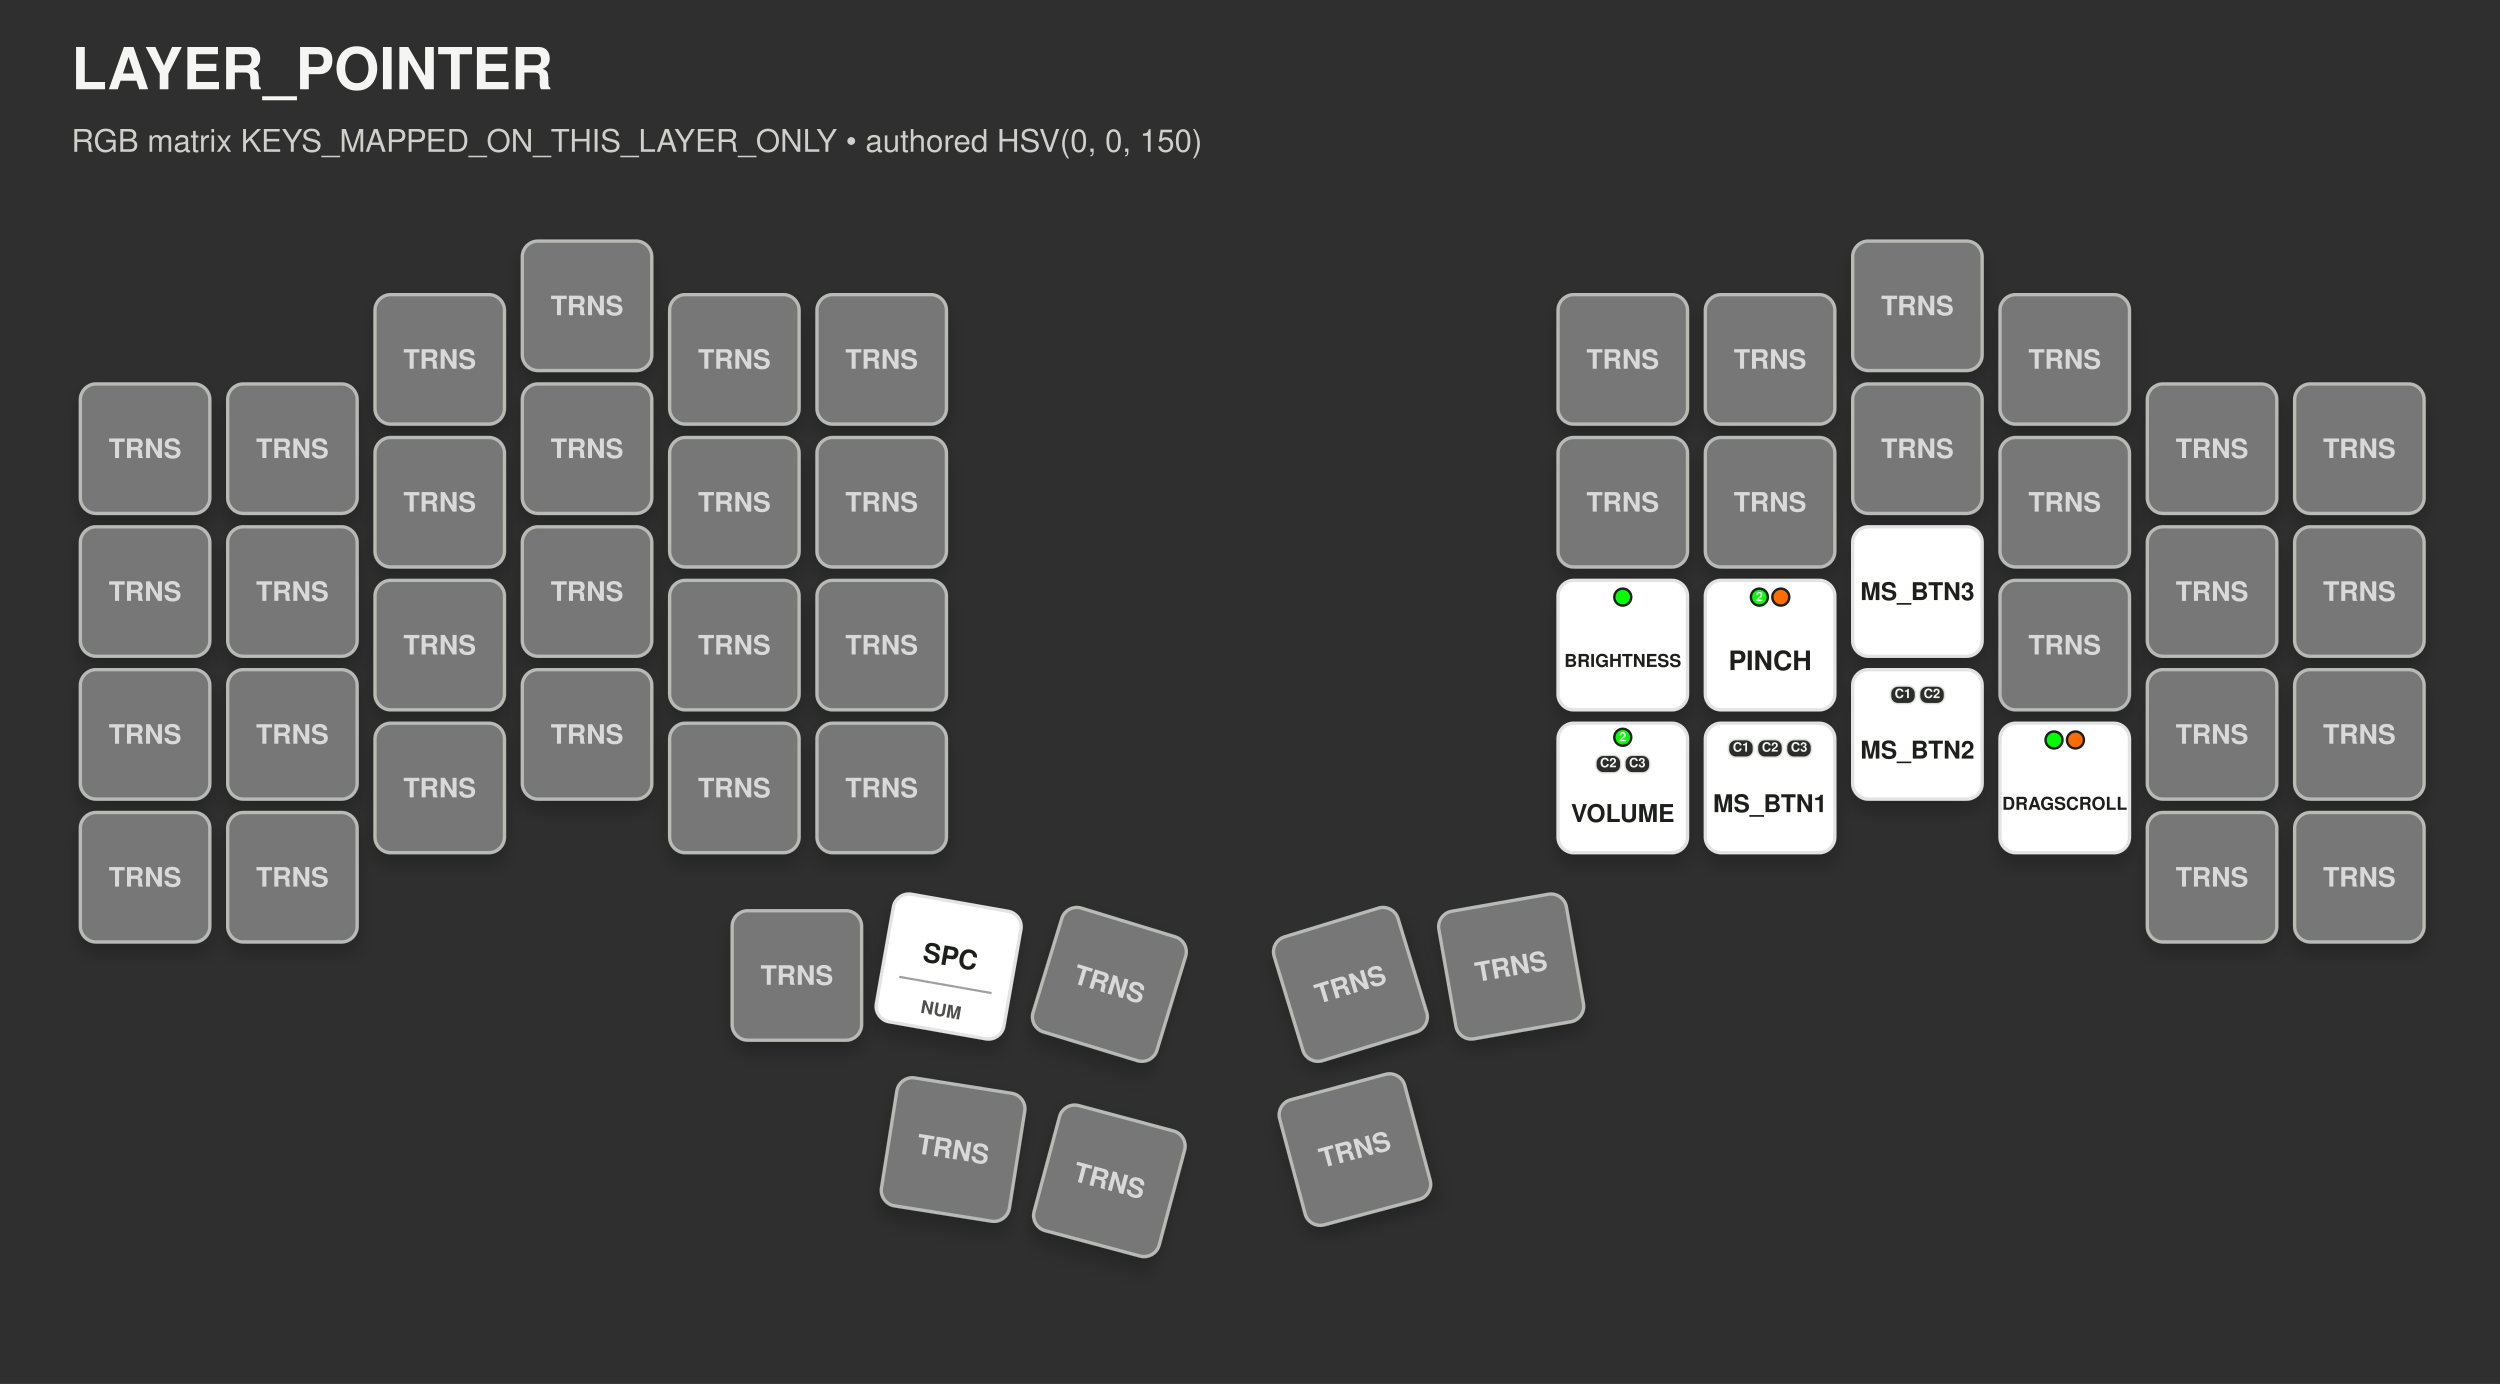
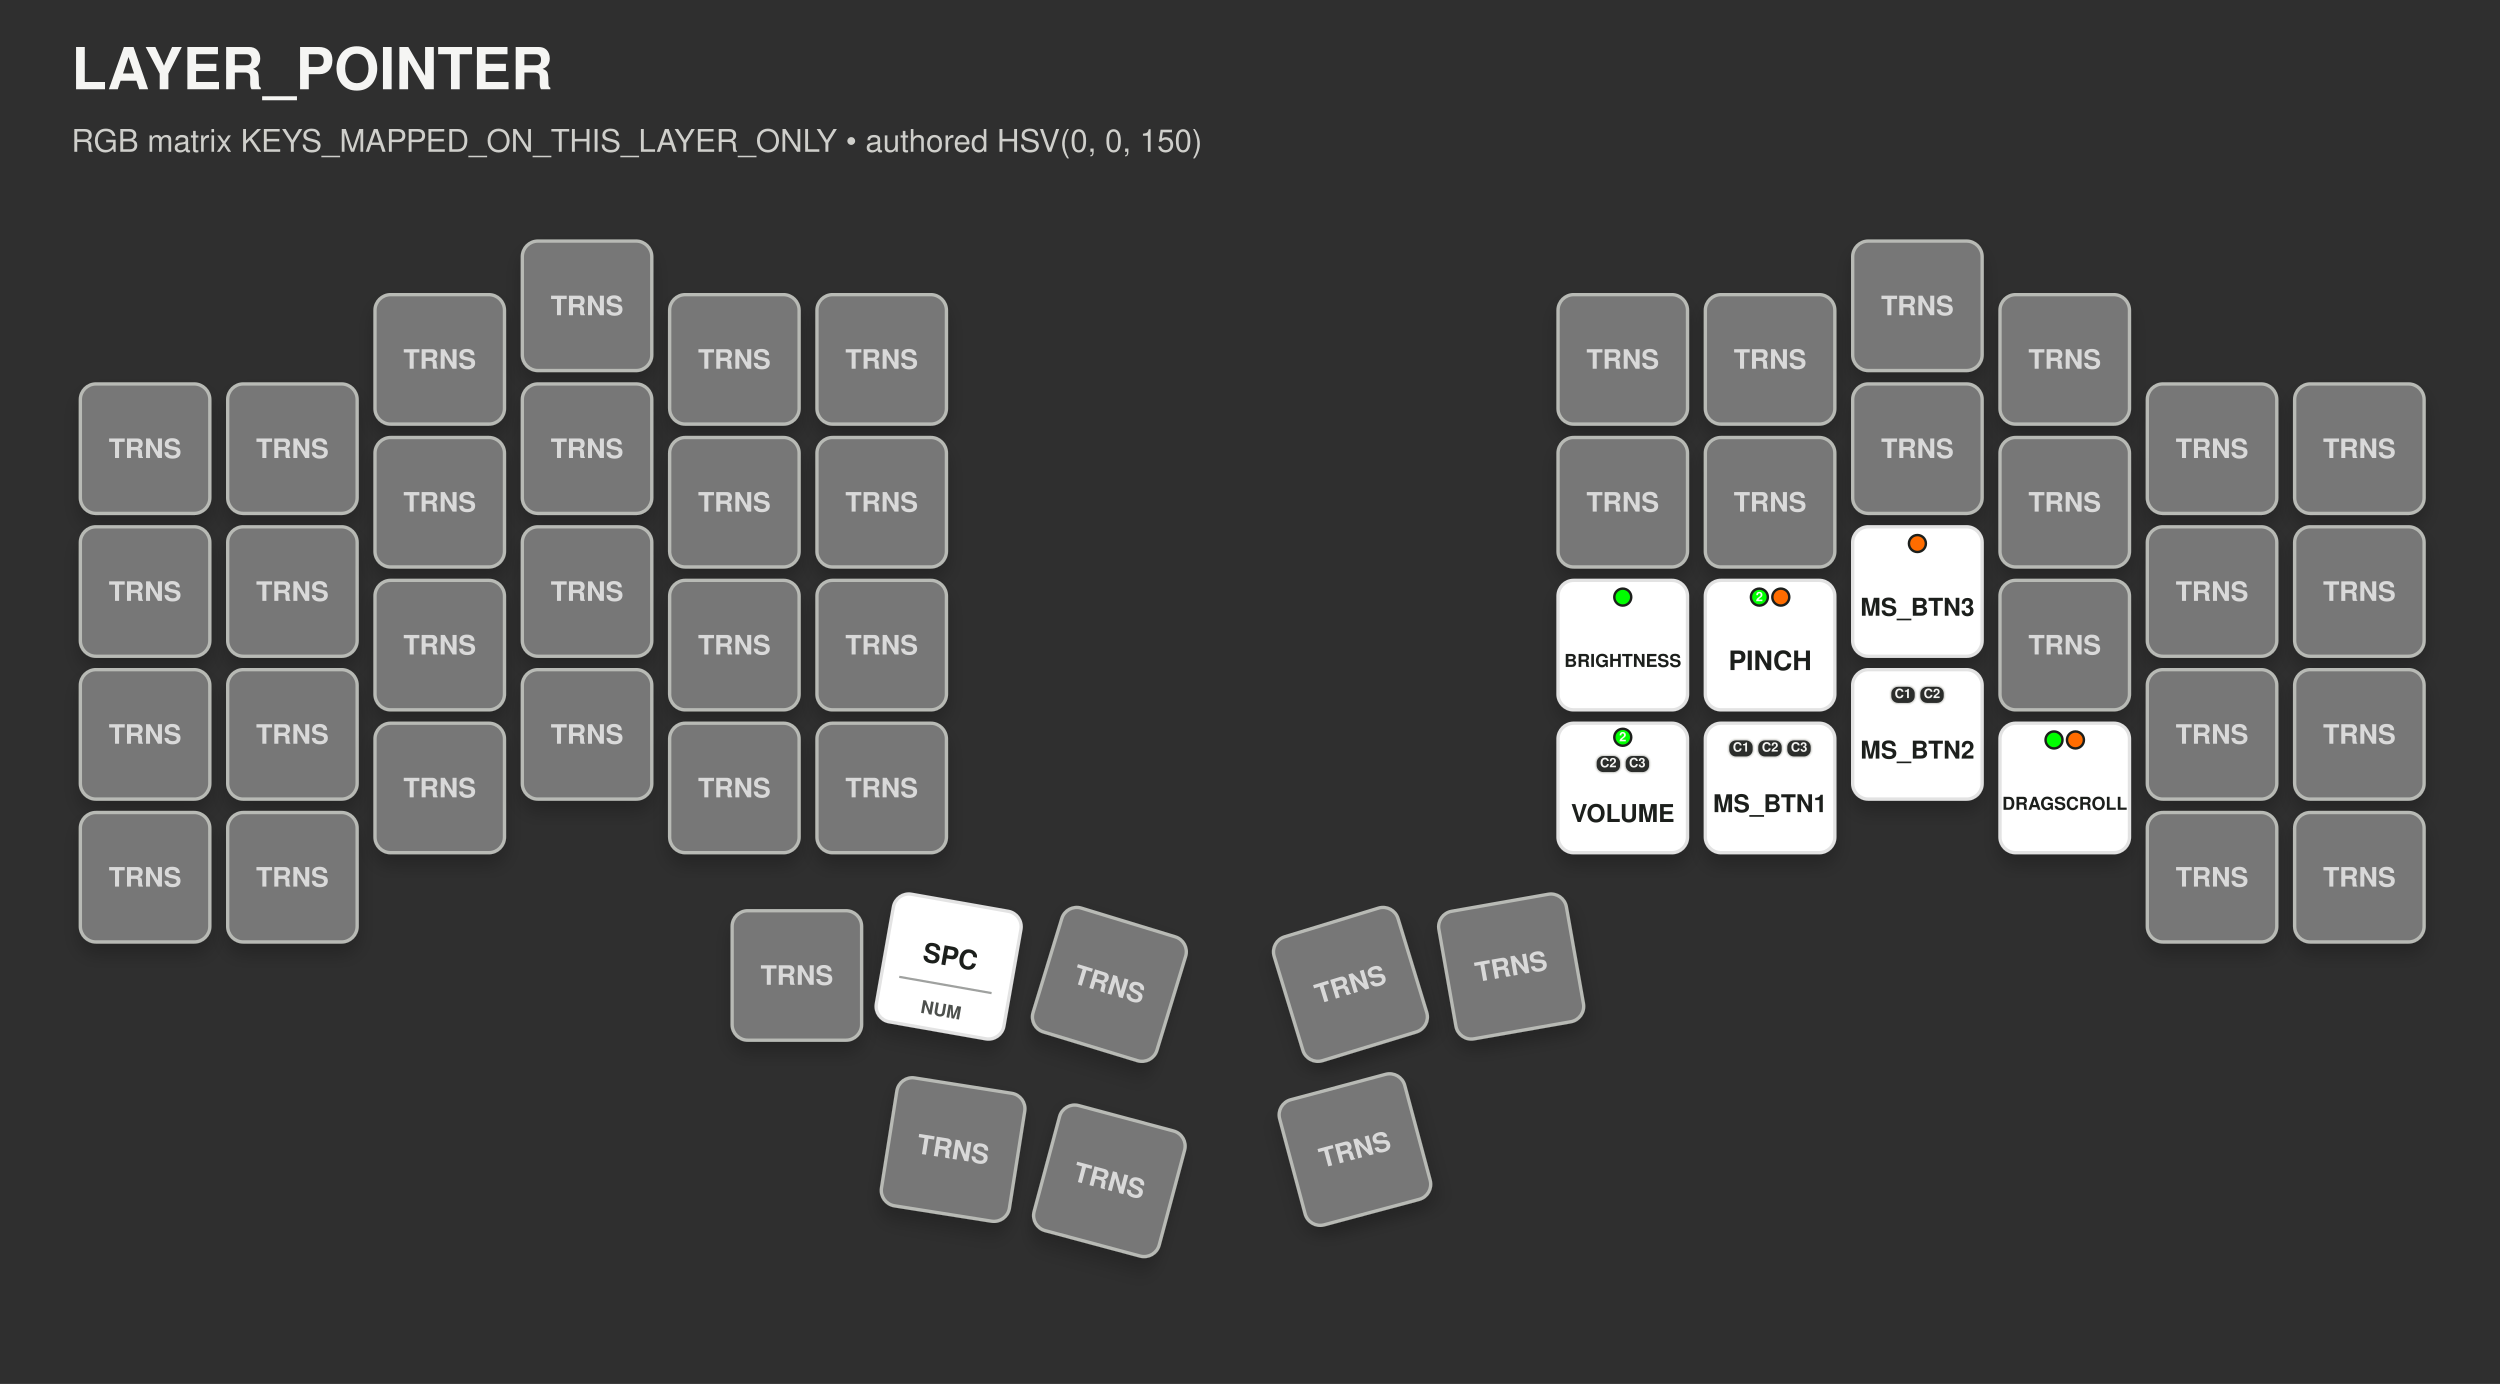
<svg xmlns="http://www.w3.org/2000/svg" width="1120" height="620" viewBox="0 0 1120 620" role="img" aria-labelledby="title desc">
  <defs>
    <filter id="shadow" x="-20%" y="-20%" width="140%" height="140%">
      <feDropShadow dx="0" dy="5" stdDeviation="4" flood-color="#000000" flood-opacity="0.22" />
    </filter>
  </defs>
  <rect width="1120" height="620" fill="#2f2f2f" />
  <text x="32" y="40" fill="#f5f5f3" font-size="26" font-family="Helvetica, Arial, sans-serif" font-weight="700">LAYER_POINTER</text>
  <text x="32" y="68" fill="#cfcfcb" font-size="14" font-family="Helvetica, Arial, sans-serif">RGB matrix KEYS_MAPPED_ON_THIS_LAYER_ONLY • authored HSV(0, 0, 150)</text>
  <g transform="rotate(0 65.0 201.0)">
    <rect x="36.0" y="172.0" width="58" height="58" rx="7" fill="#777777" stroke="#b8bab5" stroke-width="1.5" filter="url(#shadow)" />
    <text x="65.0" y="201.0" fill="#ffffff" fill-opacity="0.72" font-size="12.0" text-anchor="middle" dominant-baseline="middle" font-family="Helvetica, Arial, sans-serif" font-weight="600">TRNS</text>
  </g>
  <g transform="rotate(0 131.0 201.0)">
    <rect x="102.0" y="172.0" width="58" height="58" rx="7" fill="#777777" stroke="#b8bab5" stroke-width="1.5" filter="url(#shadow)" />
    <text x="131.0" y="201.0" fill="#ffffff" fill-opacity="0.72" font-size="12.0" text-anchor="middle" dominant-baseline="middle" font-family="Helvetica, Arial, sans-serif" font-weight="600">TRNS</text>
  </g>
  <g transform="rotate(0 197.0 161.0)">
    <rect x="168.0" y="132.0" width="58" height="58" rx="7" fill="#777777" stroke="#b8bab5" stroke-width="1.5" filter="url(#shadow)" />
    <text x="197.0" y="161.0" fill="#ffffff" fill-opacity="0.72" font-size="12.0" text-anchor="middle" dominant-baseline="middle" font-family="Helvetica, Arial, sans-serif" font-weight="600">TRNS</text>
  </g>
  <g transform="rotate(0 263.0 137.0)">
    <rect x="234.0" y="108.0" width="58" height="58" rx="7" fill="#777777" stroke="#b8bab5" stroke-width="1.5" filter="url(#shadow)" />
    <text x="263.0" y="137.0" fill="#ffffff" fill-opacity="0.72" font-size="12.0" text-anchor="middle" dominant-baseline="middle" font-family="Helvetica, Arial, sans-serif" font-weight="600">TRNS</text>
  </g>
  <g transform="rotate(0 329.0 161.0)">
    <rect x="300.0" y="132.0" width="58" height="58" rx="7" fill="#777777" stroke="#b8bab5" stroke-width="1.5" filter="url(#shadow)" />
    <text x="329.0" y="161.0" fill="#ffffff" fill-opacity="0.72" font-size="12.0" text-anchor="middle" dominant-baseline="middle" font-family="Helvetica, Arial, sans-serif" font-weight="600">TRNS</text>
  </g>
  <g transform="rotate(0 395.0 161.0)">
    <rect x="366.0" y="132.0" width="58" height="58" rx="7" fill="#777777" stroke="#b8bab5" stroke-width="1.5" filter="url(#shadow)" />
    <text x="395.0" y="161.0" fill="#ffffff" fill-opacity="0.72" font-size="12.0" text-anchor="middle" dominant-baseline="middle" font-family="Helvetica, Arial, sans-serif" font-weight="600">TRNS</text>
  </g>
  <g transform="rotate(0 727.0 161.0)">
    <rect x="698.0" y="132.0" width="58" height="58" rx="7" fill="#777777" stroke="#b8bab5" stroke-width="1.5" filter="url(#shadow)" />
    <text x="727.0" y="161.0" fill="#ffffff" fill-opacity="0.72" font-size="12.0" text-anchor="middle" dominant-baseline="middle" font-family="Helvetica, Arial, sans-serif" font-weight="600">TRNS</text>
  </g>
  <g transform="rotate(0 793.0 161.0)">
    <rect x="764.0" y="132.0" width="58" height="58" rx="7" fill="#777777" stroke="#b8bab5" stroke-width="1.5" filter="url(#shadow)" />
    <text x="793.0" y="161.0" fill="#ffffff" fill-opacity="0.72" font-size="12.0" text-anchor="middle" dominant-baseline="middle" font-family="Helvetica, Arial, sans-serif" font-weight="600">TRNS</text>
  </g>
  <g transform="rotate(0 859.0 137.0)">
    <rect x="830.0" y="108.0" width="58" height="58" rx="7" fill="#777777" stroke="#b8bab5" stroke-width="1.5" filter="url(#shadow)" />
    <text x="859.0" y="137.0" fill="#ffffff" fill-opacity="0.72" font-size="12.0" text-anchor="middle" dominant-baseline="middle" font-family="Helvetica, Arial, sans-serif" font-weight="600">TRNS</text>
  </g>
  <g transform="rotate(0 925.0 161.0)">
    <rect x="896.0" y="132.0" width="58" height="58" rx="7" fill="#777777" stroke="#b8bab5" stroke-width="1.5" filter="url(#shadow)" />
    <text x="925.0" y="161.0" fill="#ffffff" fill-opacity="0.72" font-size="12.0" text-anchor="middle" dominant-baseline="middle" font-family="Helvetica, Arial, sans-serif" font-weight="600">TRNS</text>
  </g>
  <g transform="rotate(0 991.0 201.0)">
    <rect x="962.0" y="172.0" width="58" height="58" rx="7" fill="#777777" stroke="#b8bab5" stroke-width="1.5" filter="url(#shadow)" />
    <text x="991.0" y="201.0" fill="#ffffff" fill-opacity="0.72" font-size="12.0" text-anchor="middle" dominant-baseline="middle" font-family="Helvetica, Arial, sans-serif" font-weight="600">TRNS</text>
  </g>
  <g transform="rotate(0 1057.0 201.0)">
    <rect x="1028.0" y="172.0" width="58" height="58" rx="7" fill="#777777" stroke="#b8bab5" stroke-width="1.5" filter="url(#shadow)" />
    <text x="1057.0" y="201.0" fill="#ffffff" fill-opacity="0.72" font-size="12.0" text-anchor="middle" dominant-baseline="middle" font-family="Helvetica, Arial, sans-serif" font-weight="600">TRNS</text>
  </g>
  <g transform="rotate(0 65.0 265.0)">
    <rect x="36.0" y="236.0" width="58" height="58" rx="7" fill="#777777" stroke="#b8bab5" stroke-width="1.5" filter="url(#shadow)" />
    <text x="65.0" y="265.0" fill="#ffffff" fill-opacity="0.72" font-size="12.0" text-anchor="middle" dominant-baseline="middle" font-family="Helvetica, Arial, sans-serif" font-weight="600">TRNS</text>
  </g>
  <g transform="rotate(0 131.0 265.0)">
    <rect x="102.0" y="236.0" width="58" height="58" rx="7" fill="#777777" stroke="#b8bab5" stroke-width="1.5" filter="url(#shadow)" />
    <text x="131.0" y="265.0" fill="#ffffff" fill-opacity="0.72" font-size="12.0" text-anchor="middle" dominant-baseline="middle" font-family="Helvetica, Arial, sans-serif" font-weight="600">TRNS</text>
  </g>
  <g transform="rotate(0 197.0 225.0)">
    <rect x="168.0" y="196.0" width="58" height="58" rx="7" fill="#777777" stroke="#b8bab5" stroke-width="1.5" filter="url(#shadow)" />
    <text x="197.0" y="225.0" fill="#ffffff" fill-opacity="0.72" font-size="12.0" text-anchor="middle" dominant-baseline="middle" font-family="Helvetica, Arial, sans-serif" font-weight="600">TRNS</text>
  </g>
  <g transform="rotate(0 263.0 201.0)">
    <rect x="234.0" y="172.0" width="58" height="58" rx="7" fill="#777777" stroke="#b8bab5" stroke-width="1.5" filter="url(#shadow)" />
    <text x="263.0" y="201.0" fill="#ffffff" fill-opacity="0.72" font-size="12.0" text-anchor="middle" dominant-baseline="middle" font-family="Helvetica, Arial, sans-serif" font-weight="600">TRNS</text>
  </g>
  <g transform="rotate(0 329.0 225.0)">
    <rect x="300.0" y="196.0" width="58" height="58" rx="7" fill="#777777" stroke="#b8bab5" stroke-width="1.5" filter="url(#shadow)" />
    <text x="329.0" y="225.0" fill="#ffffff" fill-opacity="0.72" font-size="12.0" text-anchor="middle" dominant-baseline="middle" font-family="Helvetica, Arial, sans-serif" font-weight="600">TRNS</text>
  </g>
  <g transform="rotate(0 395.0 225.0)">
    <rect x="366.0" y="196.0" width="58" height="58" rx="7" fill="#777777" stroke="#b8bab5" stroke-width="1.5" filter="url(#shadow)" />
    <text x="395.0" y="225.0" fill="#ffffff" fill-opacity="0.72" font-size="12.0" text-anchor="middle" dominant-baseline="middle" font-family="Helvetica, Arial, sans-serif" font-weight="600">TRNS</text>
  </g>
  <g transform="rotate(0 727.0 225.0)">
    <rect x="698.0" y="196.0" width="58" height="58" rx="7" fill="#777777" stroke="#b8bab5" stroke-width="1.5" filter="url(#shadow)" />
    <text x="727.0" y="225.0" fill="#ffffff" fill-opacity="0.72" font-size="12.0" text-anchor="middle" dominant-baseline="middle" font-family="Helvetica, Arial, sans-serif" font-weight="600">TRNS</text>
  </g>
  <g transform="rotate(0 793.0 225.0)">
    <rect x="764.0" y="196.0" width="58" height="58" rx="7" fill="#777777" stroke="#b8bab5" stroke-width="1.5" filter="url(#shadow)" />
    <text x="793.0" y="225.0" fill="#ffffff" fill-opacity="0.72" font-size="12.0" text-anchor="middle" dominant-baseline="middle" font-family="Helvetica, Arial, sans-serif" font-weight="600">TRNS</text>
  </g>
  <g transform="rotate(0 859.0 201.0)">
    <rect x="830.0" y="172.0" width="58" height="58" rx="7" fill="#777777" stroke="#b8bab5" stroke-width="1.5" filter="url(#shadow)" />
    <text x="859.0" y="201.0" fill="#ffffff" fill-opacity="0.72" font-size="12.0" text-anchor="middle" dominant-baseline="middle" font-family="Helvetica, Arial, sans-serif" font-weight="600">TRNS</text>
  </g>
  <g transform="rotate(0 925.0 225.0)">
    <rect x="896.0" y="196.0" width="58" height="58" rx="7" fill="#777777" stroke="#b8bab5" stroke-width="1.5" filter="url(#shadow)" />
    <text x="925.0" y="225.0" fill="#ffffff" fill-opacity="0.72" font-size="12.0" text-anchor="middle" dominant-baseline="middle" font-family="Helvetica, Arial, sans-serif" font-weight="600">TRNS</text>
  </g>
  <g transform="rotate(0 991.0 265.0)">
    <rect x="962.0" y="236.0" width="58" height="58" rx="7" fill="#777777" stroke="#b8bab5" stroke-width="1.5" filter="url(#shadow)" />
    <text x="991.0" y="265.0" fill="#ffffff" fill-opacity="0.72" font-size="12.0" text-anchor="middle" dominant-baseline="middle" font-family="Helvetica, Arial, sans-serif" font-weight="600">TRNS</text>
  </g>
  <g transform="rotate(0 1057.0 265.0)">
    <rect x="1028.0" y="236.0" width="58" height="58" rx="7" fill="#777777" stroke="#b8bab5" stroke-width="1.5" filter="url(#shadow)" />
    <text x="1057.0" y="265.0" fill="#ffffff" fill-opacity="0.72" font-size="12.0" text-anchor="middle" dominant-baseline="middle" font-family="Helvetica, Arial, sans-serif" font-weight="600">TRNS</text>
  </g>
  <g transform="rotate(0 65.0 329.0)">
    <rect x="36.0" y="300.0" width="58" height="58" rx="7" fill="#777777" stroke="#b8bab5" stroke-width="1.5" filter="url(#shadow)" />
    <text x="65.0" y="329.0" fill="#ffffff" fill-opacity="0.72" font-size="12.0" text-anchor="middle" dominant-baseline="middle" font-family="Helvetica, Arial, sans-serif" font-weight="600">TRNS</text>
  </g>
  <g transform="rotate(0 131.0 329.0)">
    <rect x="102.0" y="300.0" width="58" height="58" rx="7" fill="#777777" stroke="#b8bab5" stroke-width="1.5" filter="url(#shadow)" />
    <text x="131.0" y="329.0" fill="#ffffff" fill-opacity="0.72" font-size="12.0" text-anchor="middle" dominant-baseline="middle" font-family="Helvetica, Arial, sans-serif" font-weight="600">TRNS</text>
  </g>
  <g transform="rotate(0 197.0 289.0)">
    <rect x="168.0" y="260.0" width="58" height="58" rx="7" fill="#777777" stroke="#b8bab5" stroke-width="1.5" filter="url(#shadow)" />
    <text x="197.0" y="289.0" fill="#ffffff" fill-opacity="0.72" font-size="12.0" text-anchor="middle" dominant-baseline="middle" font-family="Helvetica, Arial, sans-serif" font-weight="600">TRNS</text>
  </g>
  <g transform="rotate(0 263.0 265.0)">
    <rect x="234.0" y="236.0" width="58" height="58" rx="7" fill="#777777" stroke="#b8bab5" stroke-width="1.5" filter="url(#shadow)" />
    <text x="263.0" y="265.0" fill="#ffffff" fill-opacity="0.72" font-size="12.0" text-anchor="middle" dominant-baseline="middle" font-family="Helvetica, Arial, sans-serif" font-weight="600">TRNS</text>
  </g>
  <g transform="rotate(0 329.0 289.0)">
    <rect x="300.0" y="260.0" width="58" height="58" rx="7" fill="#777777" stroke="#b8bab5" stroke-width="1.5" filter="url(#shadow)" />
    <text x="329.0" y="289.0" fill="#ffffff" fill-opacity="0.72" font-size="12.0" text-anchor="middle" dominant-baseline="middle" font-family="Helvetica, Arial, sans-serif" font-weight="600">TRNS</text>
  </g>
  <g transform="rotate(0 395.0 289.0)">
    <rect x="366.0" y="260.0" width="58" height="58" rx="7" fill="#777777" stroke="#b8bab5" stroke-width="1.5" filter="url(#shadow)" />
    <text x="395.0" y="289.0" fill="#ffffff" fill-opacity="0.72" font-size="12.0" text-anchor="middle" dominant-baseline="middle" font-family="Helvetica, Arial, sans-serif" font-weight="600">TRNS</text>
  </g>
  <g transform="rotate(0 727.0 289.0)">
    <rect x="698.0" y="260.0" width="58" height="58" rx="7" fill="#ffffff" stroke="#e3e3e3" stroke-width="1.5" filter="url(#shadow)" />
    <text x="727.0" y="296.0" fill="#1c1f1c" fill-opacity="1.00" font-size="8.0" text-anchor="middle" dominant-baseline="middle" font-family="Helvetica, Arial, sans-serif" font-weight="600">BRIGHTNESS</text>
    <circle cx="727.0" cy="267.5" r="3.8" fill="#00ff00" stroke="#1c1f1c" stroke-width="1.1" />
  </g>
  <g transform="rotate(0 793.0 289.0)">
    <rect x="764.0" y="260.0" width="58" height="58" rx="7" fill="#ffffff" stroke="#e3e3e3" stroke-width="1.5" filter="url(#shadow)" />
    <text x="793.0" y="296.0" fill="#1c1f1c" fill-opacity="1.00" font-size="12.0" text-anchor="middle" dominant-baseline="middle" font-family="Helvetica, Arial, sans-serif" font-weight="600">PINCH</text>
    <circle cx="788.2" cy="267.5" r="3.8" fill="#00ff00" stroke="#1c1f1c" stroke-width="1.1" />
    <text x="788.2" y="268.0" fill="#f7f7f4" font-size="5.8" text-anchor="middle" dominant-baseline="central" font-family="Helvetica, Arial, sans-serif" font-weight="700">2</text>
    <circle cx="797.8" cy="267.5" r="3.8" fill="#ff6c00" stroke="#1c1f1c" stroke-width="1.1" />
  </g>
  <g transform="rotate(0 859.0 265.0)">
    <rect x="830.0" y="236.0" width="58" height="58" rx="7" fill="#ffffff" stroke="#e3e3e3" stroke-width="1.5" filter="url(#shadow)" />
-     <text x="859.0" y="265.0" fill="#1c1f1c" fill-opacity="1.00" font-size="11.0" text-anchor="middle" dominant-baseline="middle" font-family="Helvetica, Arial, sans-serif" font-weight="600" textLength="48.0" lengthAdjust="spacingAndGlyphs">MS_BTN3</text>
+     <text x="859.0" y="272.0" fill="#1c1f1c" fill-opacity="1.00" font-size="11.0" text-anchor="middle" dominant-baseline="middle" font-family="Helvetica, Arial, sans-serif" font-weight="600" textLength="48.0" lengthAdjust="spacingAndGlyphs">MS_BTN3</text>
+     <circle cx="859.0" cy="243.5" r="3.8" fill="#ff6c00" stroke="#1c1f1c" stroke-width="1.1" />
  </g>
  <g transform="rotate(0 925.0 289.0)">
    <rect x="896.0" y="260.0" width="58" height="58" rx="7" fill="#777777" stroke="#b8bab5" stroke-width="1.5" filter="url(#shadow)" />
    <text x="925.0" y="289.0" fill="#ffffff" fill-opacity="0.72" font-size="12.0" text-anchor="middle" dominant-baseline="middle" font-family="Helvetica, Arial, sans-serif" font-weight="600">TRNS</text>
  </g>
  <g transform="rotate(0 991.0 329.0)">
    <rect x="962.0" y="300.0" width="58" height="58" rx="7" fill="#777777" stroke="#b8bab5" stroke-width="1.5" filter="url(#shadow)" />
    <text x="991.0" y="329.0" fill="#ffffff" fill-opacity="0.72" font-size="12.0" text-anchor="middle" dominant-baseline="middle" font-family="Helvetica, Arial, sans-serif" font-weight="600">TRNS</text>
  </g>
  <g transform="rotate(0 1057.0 329.0)">
    <rect x="1028.0" y="300.0" width="58" height="58" rx="7" fill="#777777" stroke="#b8bab5" stroke-width="1.5" filter="url(#shadow)" />
    <text x="1057.0" y="329.0" fill="#ffffff" fill-opacity="0.72" font-size="12.0" text-anchor="middle" dominant-baseline="middle" font-family="Helvetica, Arial, sans-serif" font-weight="600">TRNS</text>
  </g>
  <g transform="rotate(0 65.0 393.0)">
    <rect x="36.0" y="364.0" width="58" height="58" rx="7" fill="#777777" stroke="#b8bab5" stroke-width="1.5" filter="url(#shadow)" />
    <text x="65.0" y="393.0" fill="#ffffff" fill-opacity="0.72" font-size="12.0" text-anchor="middle" dominant-baseline="middle" font-family="Helvetica, Arial, sans-serif" font-weight="600">TRNS</text>
  </g>
  <g transform="rotate(0 131.0 393.0)">
    <rect x="102.0" y="364.0" width="58" height="58" rx="7" fill="#777777" stroke="#b8bab5" stroke-width="1.5" filter="url(#shadow)" />
    <text x="131.0" y="393.0" fill="#ffffff" fill-opacity="0.72" font-size="12.0" text-anchor="middle" dominant-baseline="middle" font-family="Helvetica, Arial, sans-serif" font-weight="600">TRNS</text>
  </g>
  <g transform="rotate(0 197.0 353.0)">
    <rect x="168.0" y="324.0" width="58" height="58" rx="7" fill="#777777" stroke="#b8bab5" stroke-width="1.5" filter="url(#shadow)" />
    <text x="197.0" y="353.0" fill="#ffffff" fill-opacity="0.72" font-size="12.0" text-anchor="middle" dominant-baseline="middle" font-family="Helvetica, Arial, sans-serif" font-weight="600">TRNS</text>
  </g>
  <g transform="rotate(0 263.0 329.0)">
    <rect x="234.0" y="300.0" width="58" height="58" rx="7" fill="#777777" stroke="#b8bab5" stroke-width="1.5" filter="url(#shadow)" />
    <text x="263.0" y="329.0" fill="#ffffff" fill-opacity="0.72" font-size="12.0" text-anchor="middle" dominant-baseline="middle" font-family="Helvetica, Arial, sans-serif" font-weight="600">TRNS</text>
  </g>
  <g transform="rotate(0 329.0 353.0)">
    <rect x="300.0" y="324.0" width="58" height="58" rx="7" fill="#777777" stroke="#b8bab5" stroke-width="1.5" filter="url(#shadow)" />
    <text x="329.0" y="353.0" fill="#ffffff" fill-opacity="0.72" font-size="12.0" text-anchor="middle" dominant-baseline="middle" font-family="Helvetica, Arial, sans-serif" font-weight="600">TRNS</text>
  </g>
  <g transform="rotate(0 395.0 353.0)">
    <rect x="366.0" y="324.0" width="58" height="58" rx="7" fill="#777777" stroke="#b8bab5" stroke-width="1.5" filter="url(#shadow)" />
    <text x="395.0" y="353.0" fill="#ffffff" fill-opacity="0.72" font-size="12.0" text-anchor="middle" dominant-baseline="middle" font-family="Helvetica, Arial, sans-serif" font-weight="600">TRNS</text>
  </g>
  <g transform="rotate(0 727.0 353.0)">
    <rect x="698.0" y="324.0" width="58" height="58" rx="7" fill="#ffffff" stroke="#e3e3e3" stroke-width="1.5" filter="url(#shadow)" />
    <text x="727.0" y="364.4" fill="#1c1f1c" fill-opacity="1.00" font-size="11.0" text-anchor="middle" dominant-baseline="middle" font-family="Helvetica, Arial, sans-serif" font-weight="600">VOLUME</text>
    <circle cx="727.0" cy="330.3" r="3.8" fill="#00ff00" stroke="#1c1f1c" stroke-width="1.1" />
    <text x="727.0" y="330.8" fill="#f7f7f4" font-size="5.8" text-anchor="middle" dominant-baseline="central" font-family="Helvetica, Arial, sans-serif" font-weight="700">2</text>
    <rect x="714.8" y="338.2" width="11.5" height="8.2" rx="3.5" fill="#141714" fill-opacity="0.9" stroke="#f5f5f3" stroke-opacity="0.86" stroke-width="1" />
    <text x="720.5" y="342.4" fill="#f5f5f3" font-size="5.8" text-anchor="middle" dominant-baseline="central" font-family="Helvetica, Arial, sans-serif" font-weight="700">C2</text>
    <rect x="727.8" y="338.2" width="11.5" height="8.2" rx="3.5" fill="#141714" fill-opacity="0.9" stroke="#f5f5f3" stroke-opacity="0.86" stroke-width="1" />
    <text x="733.5" y="342.4" fill="#f5f5f3" font-size="5.8" text-anchor="middle" dominant-baseline="central" font-family="Helvetica, Arial, sans-serif" font-weight="700">C3</text>
  </g>
  <g transform="rotate(0 793.0 353.0)">
    <rect x="764.0" y="324.0" width="58" height="58" rx="7" fill="#ffffff" stroke="#e3e3e3" stroke-width="1.5" filter="url(#shadow)" />
    <text x="793.0" y="360.0" fill="#1c1f1c" fill-opacity="1.00" font-size="11.0" text-anchor="middle" dominant-baseline="middle" font-family="Helvetica, Arial, sans-serif" font-weight="600">MS_BTN1</text>
    <rect x="774.2" y="331.2" width="11.5" height="8.2" rx="3.5" fill="#141714" fill-opacity="0.9" stroke="#f5f5f3" stroke-opacity="0.86" stroke-width="1" />
    <text x="780.0" y="335.4" fill="#f5f5f3" font-size="5.8" text-anchor="middle" dominant-baseline="central" font-family="Helvetica, Arial, sans-serif" font-weight="700">C1</text>
    <rect x="787.2" y="331.2" width="11.5" height="8.2" rx="3.5" fill="#141714" fill-opacity="0.9" stroke="#f5f5f3" stroke-opacity="0.86" stroke-width="1" />
    <text x="793.0" y="335.4" fill="#f5f5f3" font-size="5.8" text-anchor="middle" dominant-baseline="central" font-family="Helvetica, Arial, sans-serif" font-weight="700">C2</text>
    <rect x="800.2" y="331.2" width="11.5" height="8.2" rx="3.5" fill="#141714" fill-opacity="0.9" stroke="#f5f5f3" stroke-opacity="0.86" stroke-width="1" />
    <text x="806.0" y="335.4" fill="#f5f5f3" font-size="5.8" text-anchor="middle" dominant-baseline="central" font-family="Helvetica, Arial, sans-serif" font-weight="700">C3</text>
  </g>
  <g transform="rotate(0 859.0 329.0)">
    <rect x="830.0" y="300.0" width="58" height="58" rx="7" fill="#ffffff" stroke="#e3e3e3" stroke-width="1.5" filter="url(#shadow)" />
    <text x="859.0" y="336.0" fill="#1c1f1c" fill-opacity="1.00" font-size="11.0" text-anchor="middle" dominant-baseline="middle" font-family="Helvetica, Arial, sans-serif" font-weight="600" textLength="48.0" lengthAdjust="spacingAndGlyphs">MS_BTN2</text>
    <rect x="846.8" y="307.2" width="11.5" height="8.2" rx="3.5" fill="#141714" fill-opacity="0.9" stroke="#f5f5f3" stroke-opacity="0.86" stroke-width="1" />
    <text x="852.5" y="311.4" fill="#f5f5f3" font-size="5.8" text-anchor="middle" dominant-baseline="central" font-family="Helvetica, Arial, sans-serif" font-weight="700">C1</text>
    <rect x="859.8" y="307.2" width="11.5" height="8.2" rx="3.5" fill="#141714" fill-opacity="0.9" stroke="#f5f5f3" stroke-opacity="0.86" stroke-width="1" />
    <text x="865.5" y="311.4" fill="#f5f5f3" font-size="5.8" text-anchor="middle" dominant-baseline="central" font-family="Helvetica, Arial, sans-serif" font-weight="700">C2</text>
  </g>
  <g transform="rotate(0 925.0 353.0)">
    <rect x="896.0" y="324.0" width="58" height="58" rx="7" fill="#ffffff" stroke="#e3e3e3" stroke-width="1.5" filter="url(#shadow)" />
    <text x="925.0" y="360.0" fill="#1c1f1c" fill-opacity="1.00" font-size="8.0" text-anchor="middle" dominant-baseline="middle" font-family="Helvetica, Arial, sans-serif" font-weight="600" textLength="48.0" lengthAdjust="spacingAndGlyphs">DRAGSCROLL</text>
    <circle cx="920.2" cy="331.5" r="3.8" fill="#00ff00" stroke="#1c1f1c" stroke-width="1.1" />
    <circle cx="929.8" cy="331.5" r="3.8" fill="#ff6c00" stroke="#1c1f1c" stroke-width="1.1" />
  </g>
  <g transform="rotate(0 991.0 393.0)">
    <rect x="962.0" y="364.0" width="58" height="58" rx="7" fill="#777777" stroke="#b8bab5" stroke-width="1.5" filter="url(#shadow)" />
    <text x="991.0" y="393.0" fill="#ffffff" fill-opacity="0.72" font-size="12.0" text-anchor="middle" dominant-baseline="middle" font-family="Helvetica, Arial, sans-serif" font-weight="600">TRNS</text>
  </g>
  <g transform="rotate(0 1057.0 393.0)">
    <rect x="1028.0" y="364.0" width="58" height="58" rx="7" fill="#777777" stroke="#b8bab5" stroke-width="1.5" filter="url(#shadow)" />
    <text x="1057.0" y="393.0" fill="#ffffff" fill-opacity="0.72" font-size="12.0" text-anchor="middle" dominant-baseline="middle" font-family="Helvetica, Arial, sans-serif" font-weight="600">TRNS</text>
  </g>
  <g transform="rotate(0 357.0 437.0)">
    <rect x="328.0" y="408.0" width="58" height="58" rx="7" fill="#777777" stroke="#b8bab5" stroke-width="1.5" filter="url(#shadow)" />
    <text x="357.0" y="437.0" fill="#ffffff" fill-opacity="0.72" font-size="12.0" text-anchor="middle" dominant-baseline="middle" font-family="Helvetica, Arial, sans-serif" font-weight="600">TRNS</text>
  </g>
  <g transform="rotate(10 425.0 433.0)">
    <rect x="396.0" y="404.0" width="58" height="58" rx="7" fill="#ffffff" stroke="#e3e3e3" stroke-width="1.5" filter="url(#shadow)" />
    <line x1="404.0" y1="441.4" x2="446.0" y2="441.4" stroke="#1c1f1c" stroke-opacity="0.42" stroke-width="1" />
    <text x="425.0" y="428.5" fill="#1c1f1c" fill-opacity="1.00" font-size="12.0" text-anchor="middle" dominant-baseline="middle" font-family="Helvetica, Arial, sans-serif" font-weight="600">SPC</text>
    <text x="425.0" y="452.8" fill="#1c1f1c" fill-opacity="0.78" font-size="8.0" text-anchor="middle" dominant-baseline="middle" font-family="Helvetica, Arial, sans-serif" font-weight="700">NUM</text>
  </g>
  <g transform="rotate(17 497.0 441.0)">
    <rect x="468.0" y="412.0" width="58" height="58" rx="7" fill="#777777" stroke="#b8bab5" stroke-width="1.5" filter="url(#shadow)" />
    <text x="497.0" y="441.0" fill="#ffffff" fill-opacity="0.72" font-size="12.0" text-anchor="middle" dominant-baseline="middle" font-family="Helvetica, Arial, sans-serif" font-weight="600">TRNS</text>
  </g>
  <g transform="rotate(-17 605.0 441.0)">
    <rect x="576.0" y="412.0" width="58" height="58" rx="7" fill="#777777" stroke="#b8bab5" stroke-width="1.5" filter="url(#shadow)" />
    <text x="605.0" y="441.0" fill="#ffffff" fill-opacity="0.72" font-size="12.0" text-anchor="middle" dominant-baseline="middle" font-family="Helvetica, Arial, sans-serif" font-weight="600">TRNS</text>
  </g>
  <g transform="rotate(-10 677.0 433.0)">
    <rect x="648.0" y="404.0" width="58" height="58" rx="7" fill="#777777" stroke="#b8bab5" stroke-width="1.5" filter="url(#shadow)" />
    <text x="677.0" y="433.0" fill="#ffffff" fill-opacity="0.72" font-size="12.0" text-anchor="middle" dominant-baseline="middle" font-family="Helvetica, Arial, sans-serif" font-weight="600">TRNS</text>
  </g>
  <g transform="rotate(9 427.0 515.0)">
    <rect x="398.0" y="486.0" width="58" height="58" rx="7" fill="#777777" stroke="#b8bab5" stroke-width="1.5" filter="url(#shadow)" />
    <text x="427.0" y="515.0" fill="#ffffff" fill-opacity="0.72" font-size="12.0" text-anchor="middle" dominant-baseline="middle" font-family="Helvetica, Arial, sans-serif" font-weight="600">TRNS</text>
  </g>
  <g transform="rotate(15 497.0 529.0)">
    <rect x="468.0" y="500.0" width="58" height="58" rx="7" fill="#777777" stroke="#b8bab5" stroke-width="1.5" filter="url(#shadow)" />
    <text x="497.0" y="529.0" fill="#ffffff" fill-opacity="0.72" font-size="12.0" text-anchor="middle" dominant-baseline="middle" font-family="Helvetica, Arial, sans-serif" font-weight="600">TRNS</text>
  </g>
  <g transform="rotate(-15 607.0 515.0)">
    <rect x="578.0" y="486.0" width="58" height="58" rx="7" fill="#777777" stroke="#b8bab5" stroke-width="1.5" filter="url(#shadow)" />
    <text x="607.0" y="515.0" fill="#ffffff" fill-opacity="0.72" font-size="12.0" text-anchor="middle" dominant-baseline="middle" font-family="Helvetica, Arial, sans-serif" font-weight="600">TRNS</text>
  </g>
</svg>
